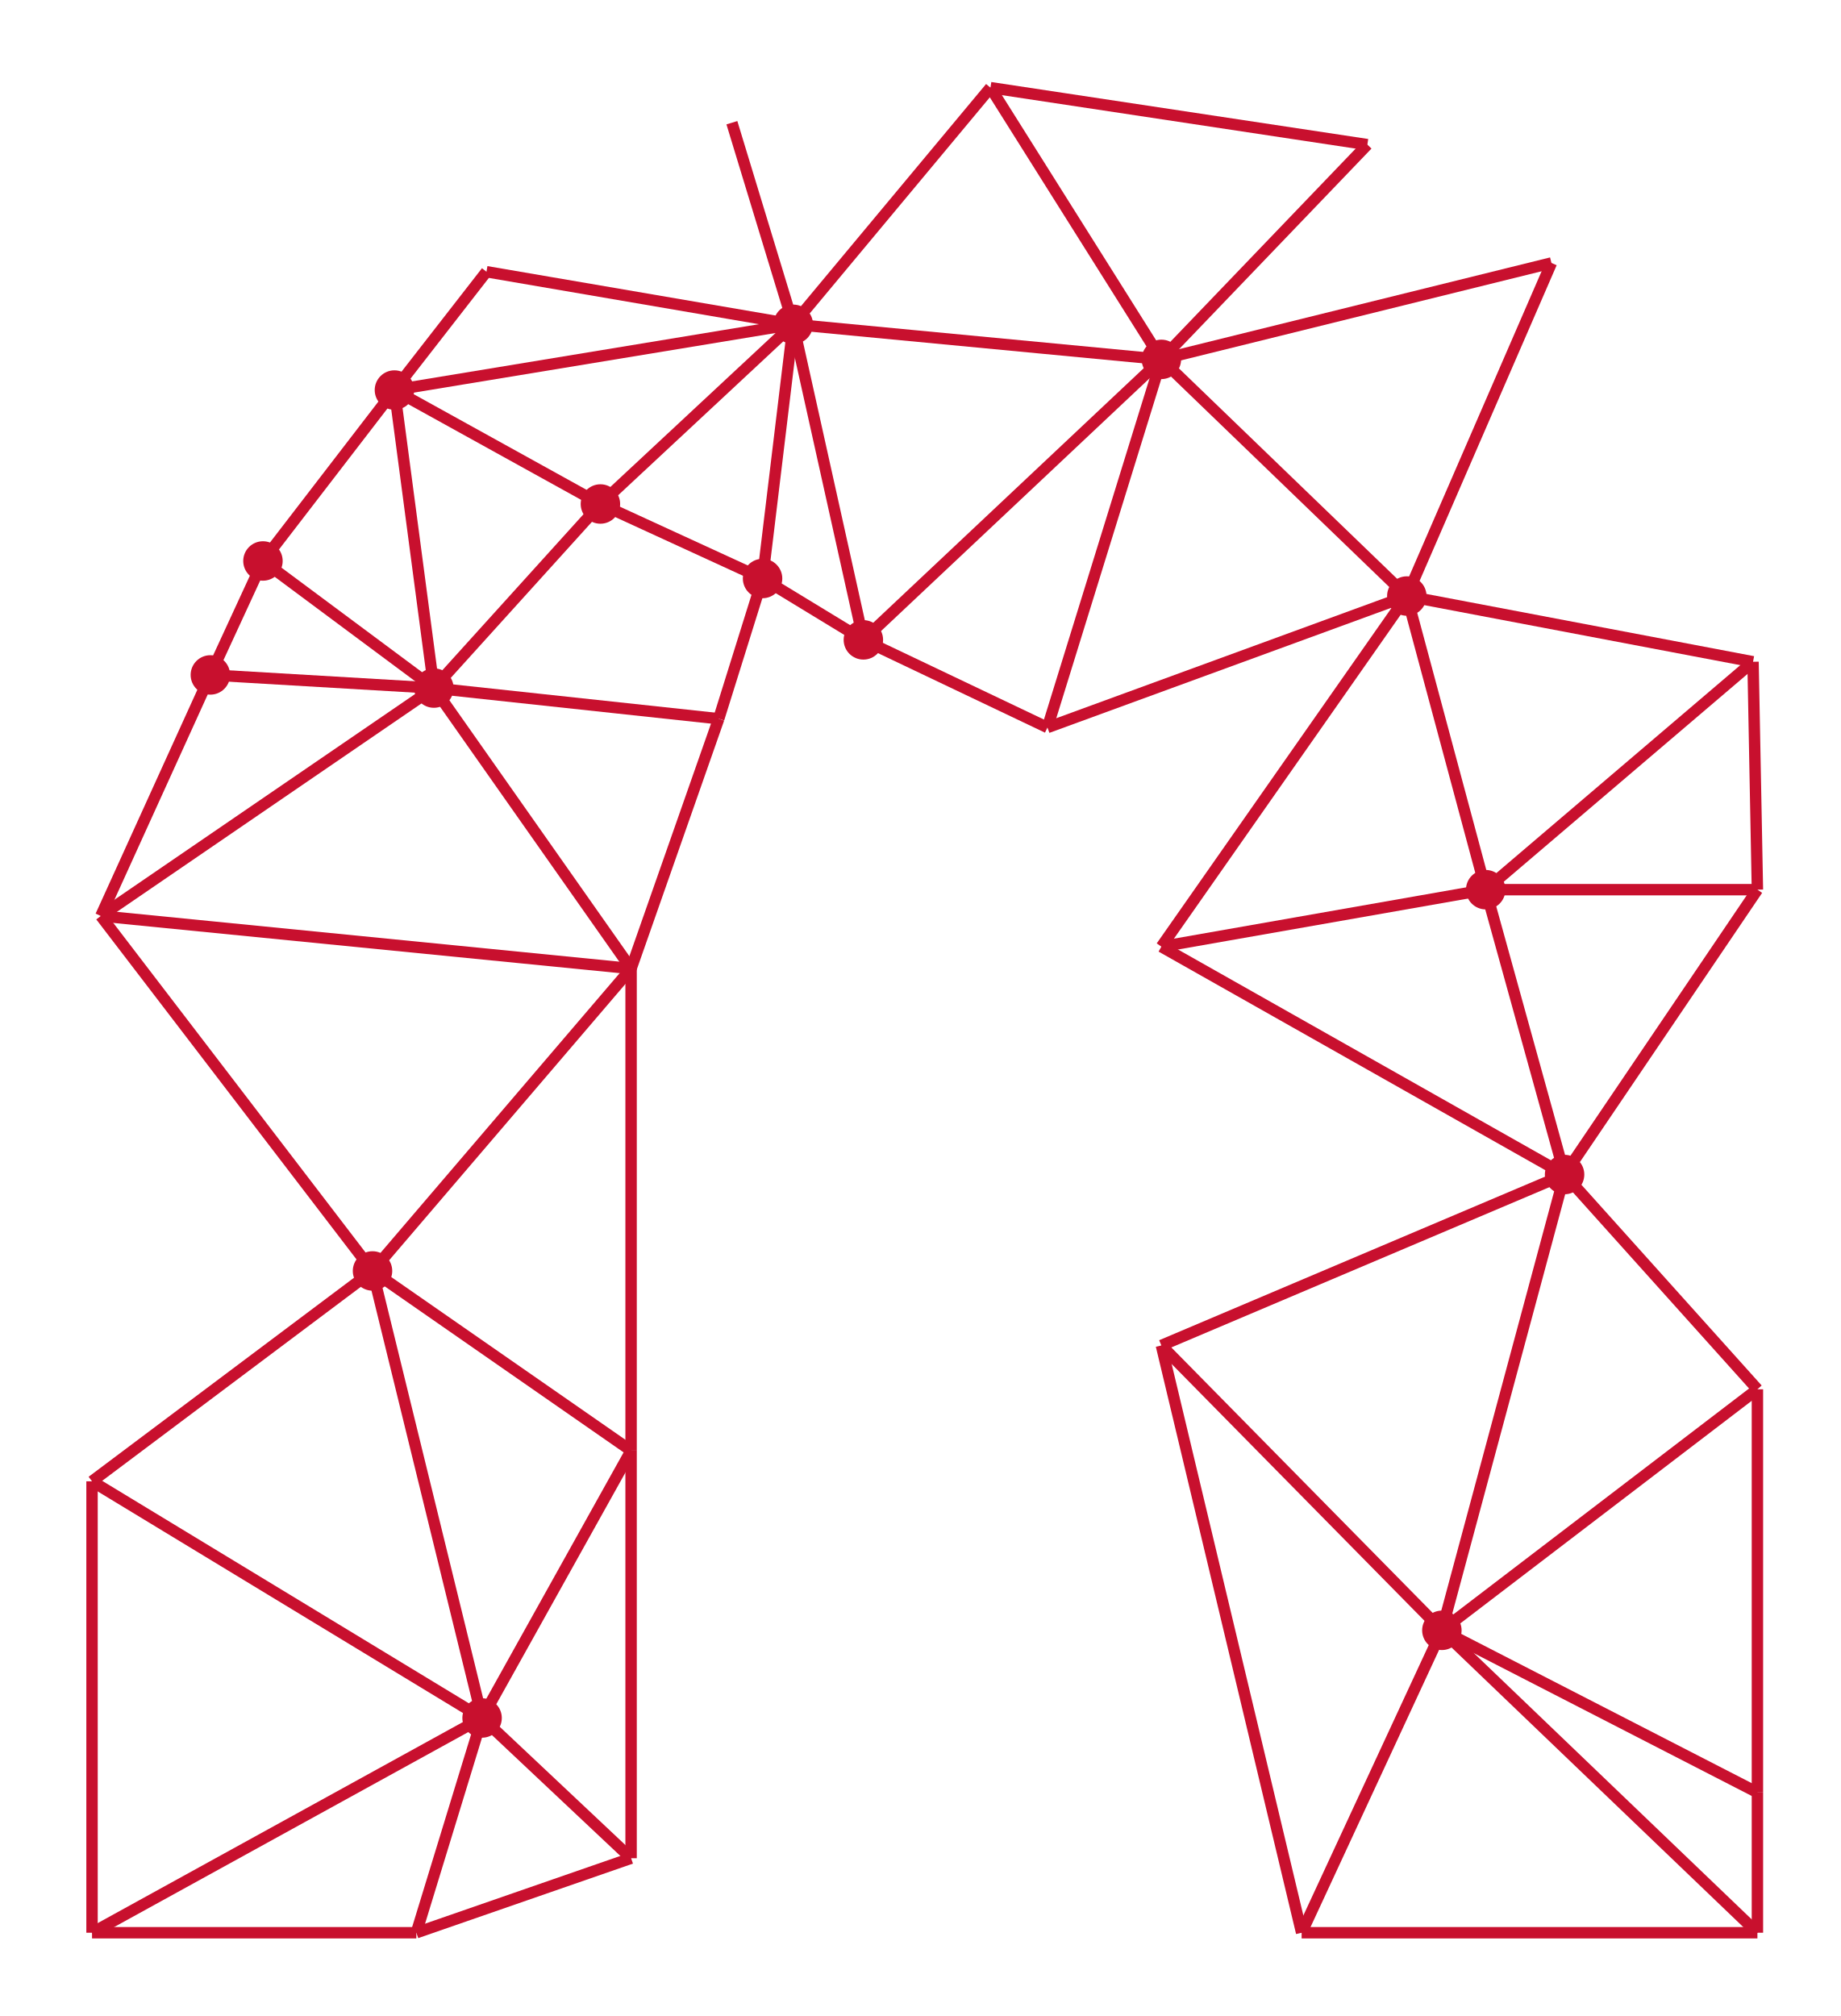
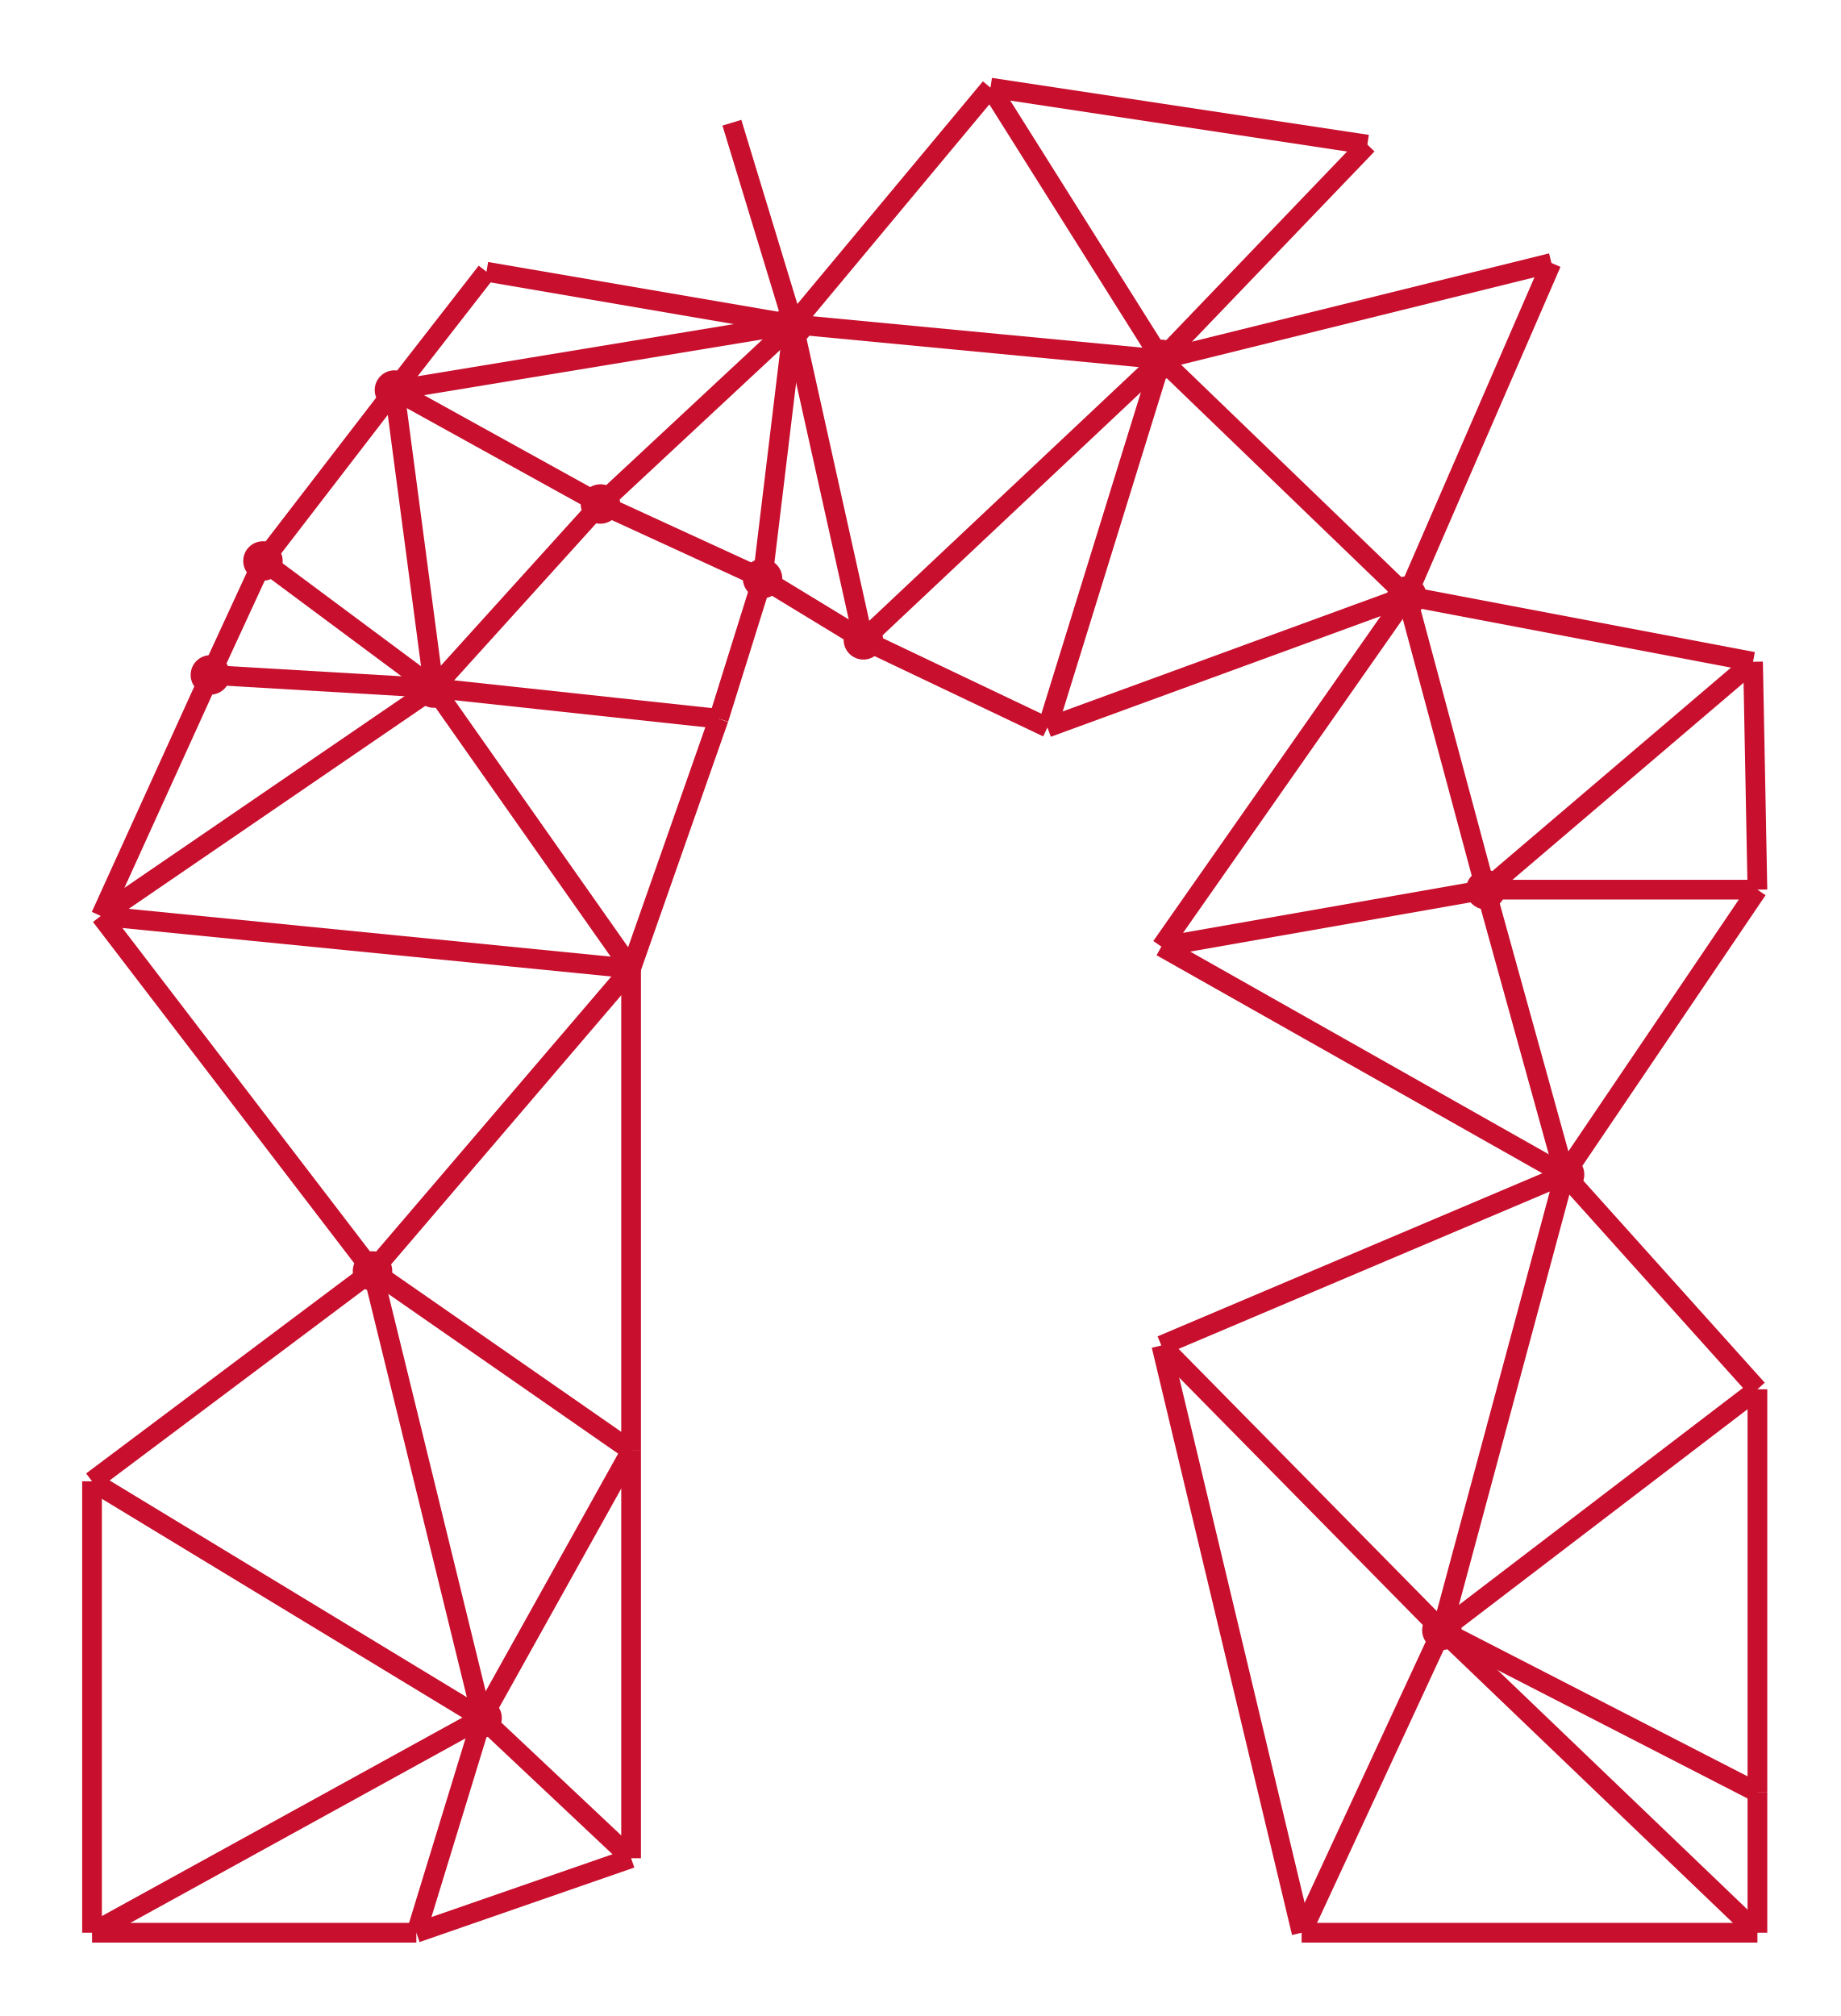
<svg xmlns="http://www.w3.org/2000/svg" width="420" height="460" viewBox="0 0 420 460" fill="none">
  <g transform="translate(-745 -490)">
-     <g stroke="#c8102e" fill="none" id="triangular-mesh" stroke-width="2.6">
+     <g stroke="#c8102e" fill="none" id="triangular-mesh" stroke-width="4.5">
      <path d="M835 579 L805 618" />
      <path d="M835 579 L844 647" />
      <path d="M835 579 L882 605" />
      <path d="M835 579 L926 564" />
      <path d="M835 579 L856 552" />
      <path d="M805 618 L793 644" />
      <path d="M805 618 L844 647" />
      <path d="M793 644 L768 699" />
      <path d="M793 644 L844 647" />
      <path d="M768 699 L844 647" />
      <path d="M768 699 L830 780" />
      <path d="M768 699 L889 711" />
      <path d="M830 780 L889 711" />
      <path d="M830 780 L766 828" />
      <path d="M830 780 L855 882" />
      <path d="M830 780 L889 821" />
      <path d="M766 828 L855 882" />
      <path d="M766 828 L766 931" />
      <path d="M855 882 L766 931" />
      <path d="M855 882 L840 931" />
      <path d="M855 882 L889 914" />
      <path d="M855 882 L889 821" />
      <path d="M766 931 L840 931" />
      <path d="M840 931 L889 914" />
      <path d="M889 914 L889 821" />
      <path d="M889 821 L889 711" />
      <path d="M889 711 L844 647" />
      <path d="M844 647 L882 605" />
      <path d="M844 647 L909 654" />
      <path d="M882 605 L926 564" />
      <path d="M882 605 L919 622" />
      <path d="M919 622 L926 564" />
      <path d="M919 622 L942 636" />
      <path d="M919 622 L909 654" />
      <path d="M942 636 L926 564" />
      <path d="M942 636 L1010 572" />
      <path d="M942 636 L984 656" />
      <path d="M909 654 L889 711" />
      <path d="M926 564 L856 552" />
      <path d="M926 564 L912 518" />
      <path d="M926 564 L971 510" />
      <path d="M926 564 L1010 572" />
      <path d="M971 510 L1010 572" />
      <path d="M971 510 L1057 523" />
      <path d="M1010 572 L1057 523" />
      <path d="M1010 572 L1099 550" />
      <path d="M1010 572 L1066 626" />
      <path d="M1010 572 L984 656" />
      <path d="M1099 550 L1066 626" />
      <path d="M1066 626 L1145 641" />
      <path d="M1066 626 L1084 693" />
      <path d="M1066 626 L1010 706" />
      <path d="M1066 626 L984 656" />
      <path d="M1145 641 L1084 693" />
      <path d="M1145 641 L1146 693" />
      <path d="M1084 693 L1146 693" />
      <path d="M1084 693 L1010 706" />
      <path d="M1084 693 L1102 758" />
      <path d="M1010 706 L1102 758" />
      <path d="M1102 758 L1146 693" />
      <path d="M1102 758 L1010 797" />
      <path d="M1102 758 L1146 807" />
      <path d="M1102 758 L1074 862" />
      <path d="M1010 797 L1074 862" />
      <path d="M1010 797 L1042 931" />
      <path d="M1146 807 L1074 862" />
      <path d="M1146 807 L1146 899" />
      <path d="M1074 862 L1146 899" />
      <path d="M1074 862 L1042 931" />
      <path d="M1074 862 L1146 931" />
      <path d="M1146 899 L1146 931" />
      <path d="M1042 931 L1146 931" />
    </g>
    <g id="mesh-nodes" fill="#c8102e" stroke="none">
      <circle cx="835" cy="579" r="4.5" />
      <circle cx="805" cy="618" r="4.5" />
      <circle cx="793" cy="644" r="4.5" />
      <circle cx="830" cy="780" r="4.5" />
      <circle cx="855" cy="882" r="4.5" />
      <circle cx="844" cy="647" r="4.5" />
      <circle cx="882" cy="605" r="4.5" />
      <circle cx="919" cy="622" r="4.5" />
      <circle cx="942" cy="636" r="4.5" />
      <circle cx="926" cy="564" r="4.5" />
      <circle cx="1010" cy="572" r="4.5" />
      <circle cx="1066" cy="626" r="4.5" />
      <circle cx="1084" cy="693" r="4.5" />
      <circle cx="1102" cy="758" r="4.5" />
      <circle cx="1074" cy="862" r="4.5" />
    </g>
  </g>
</svg>
